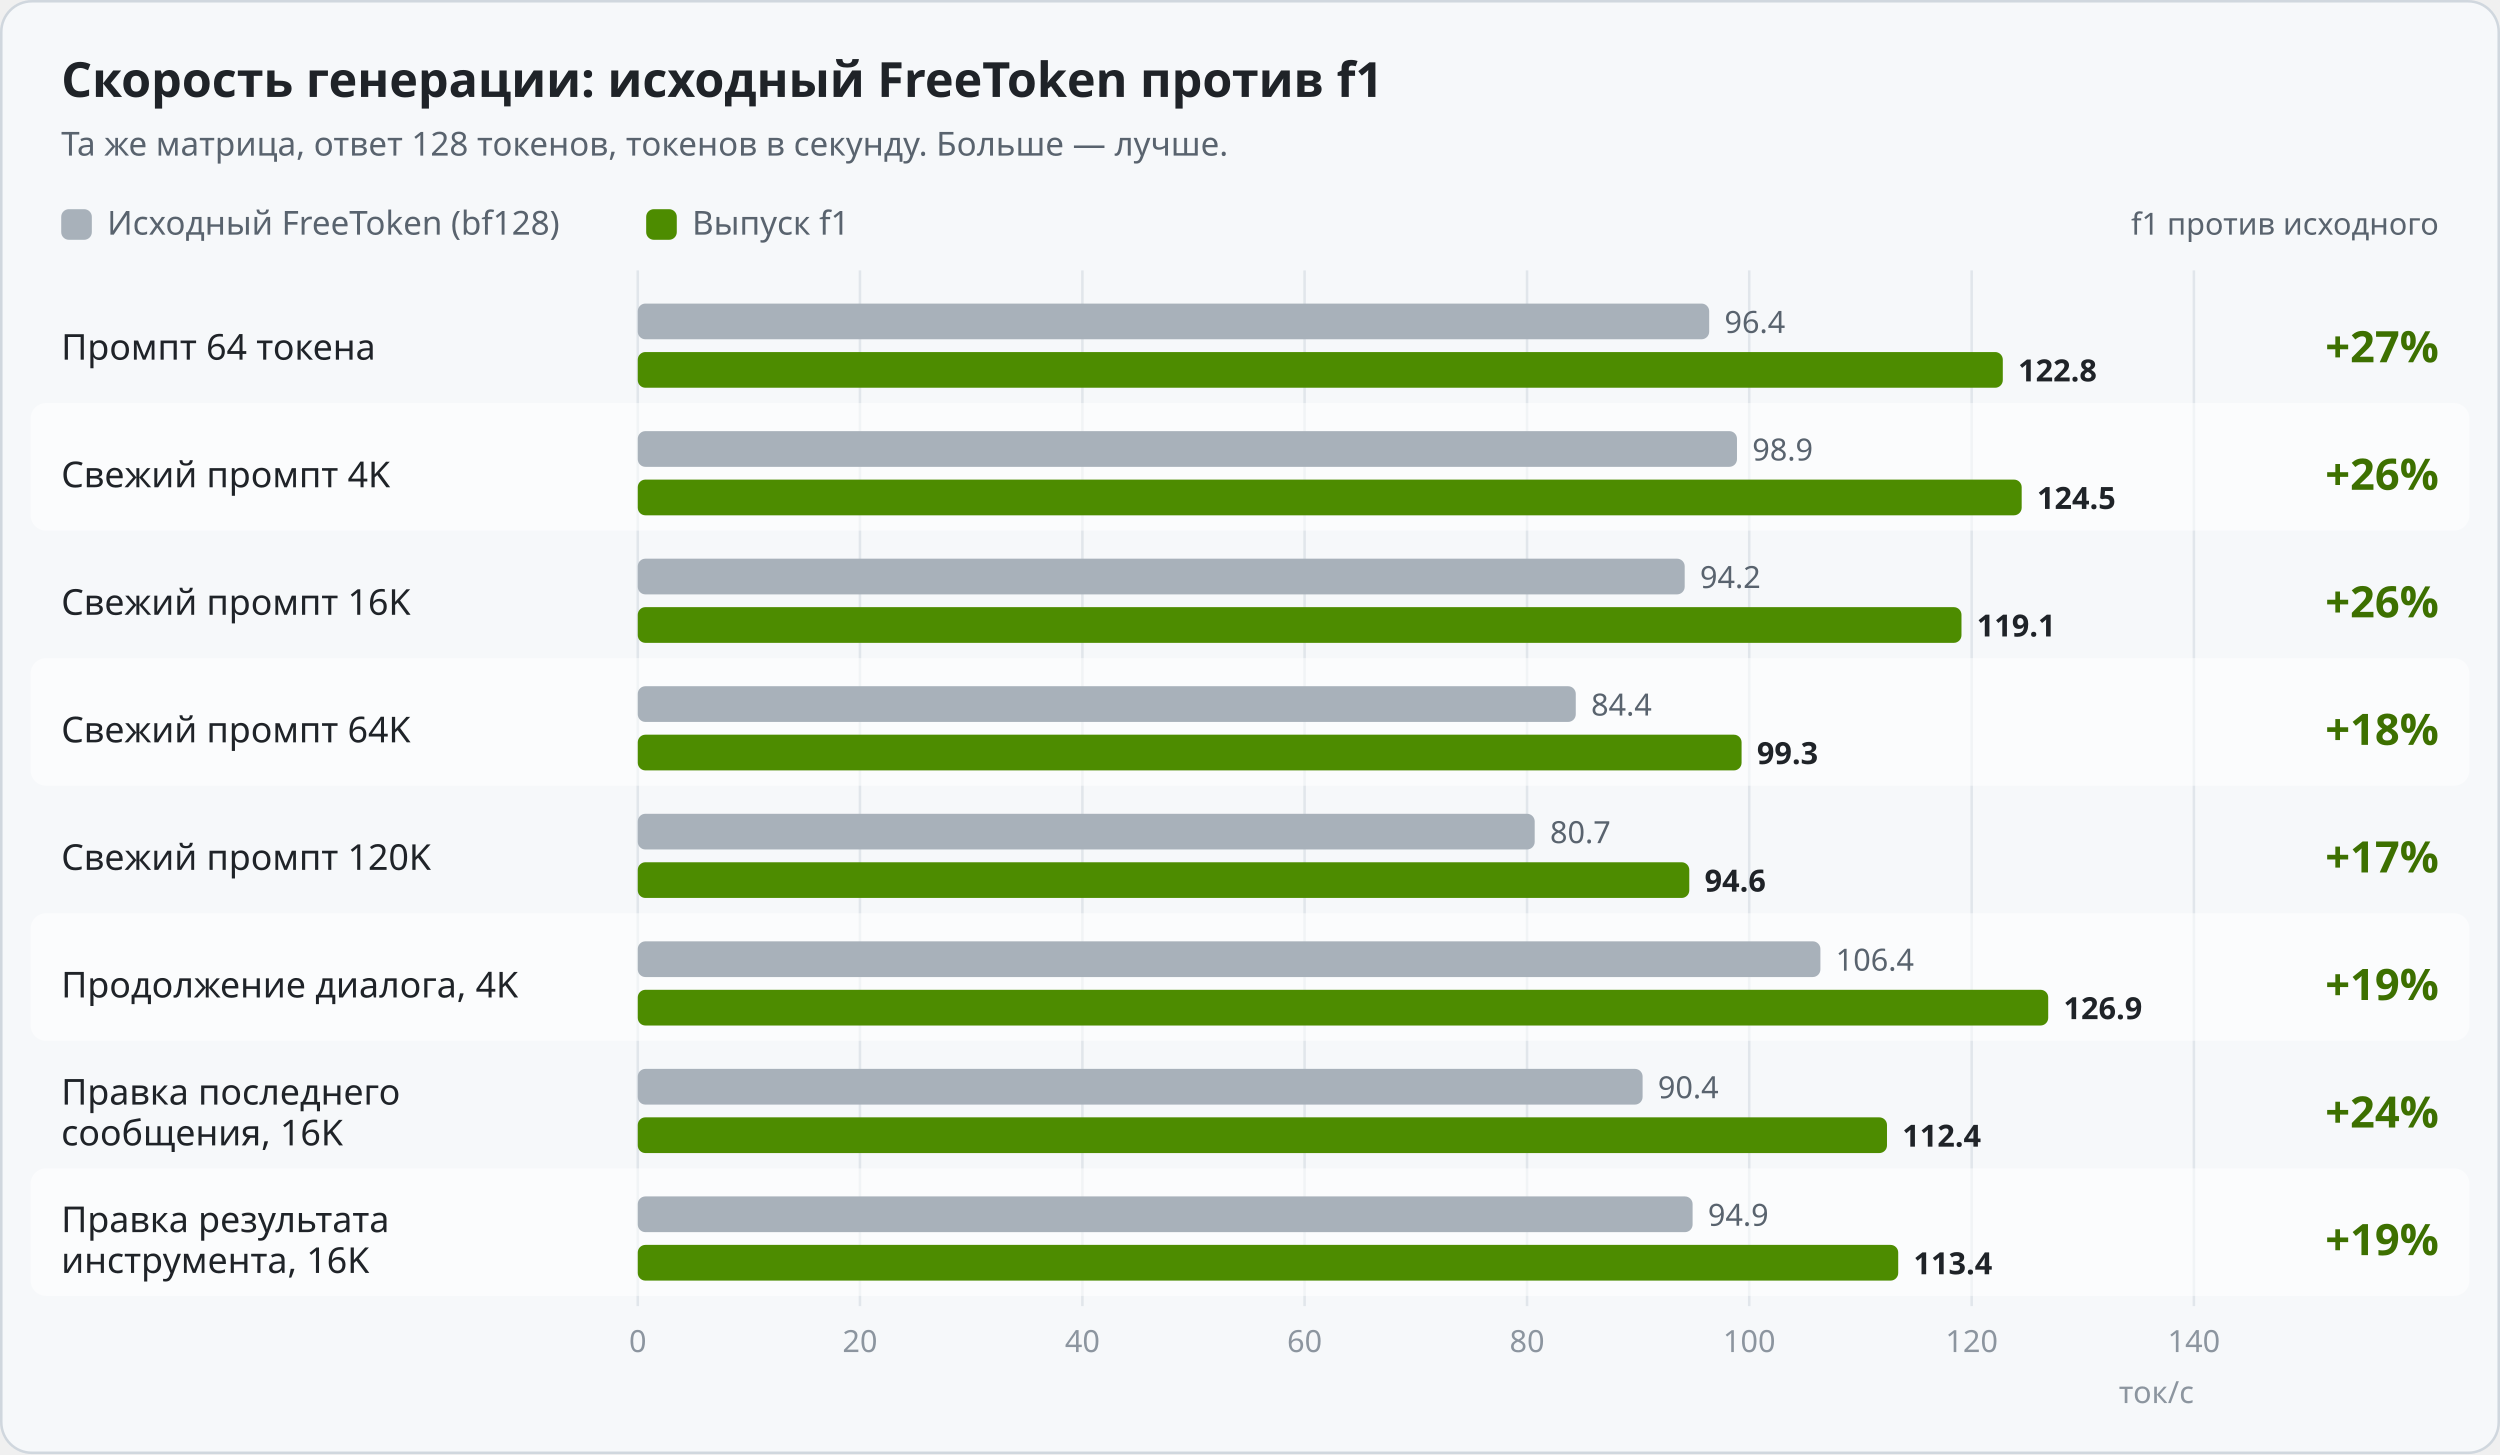
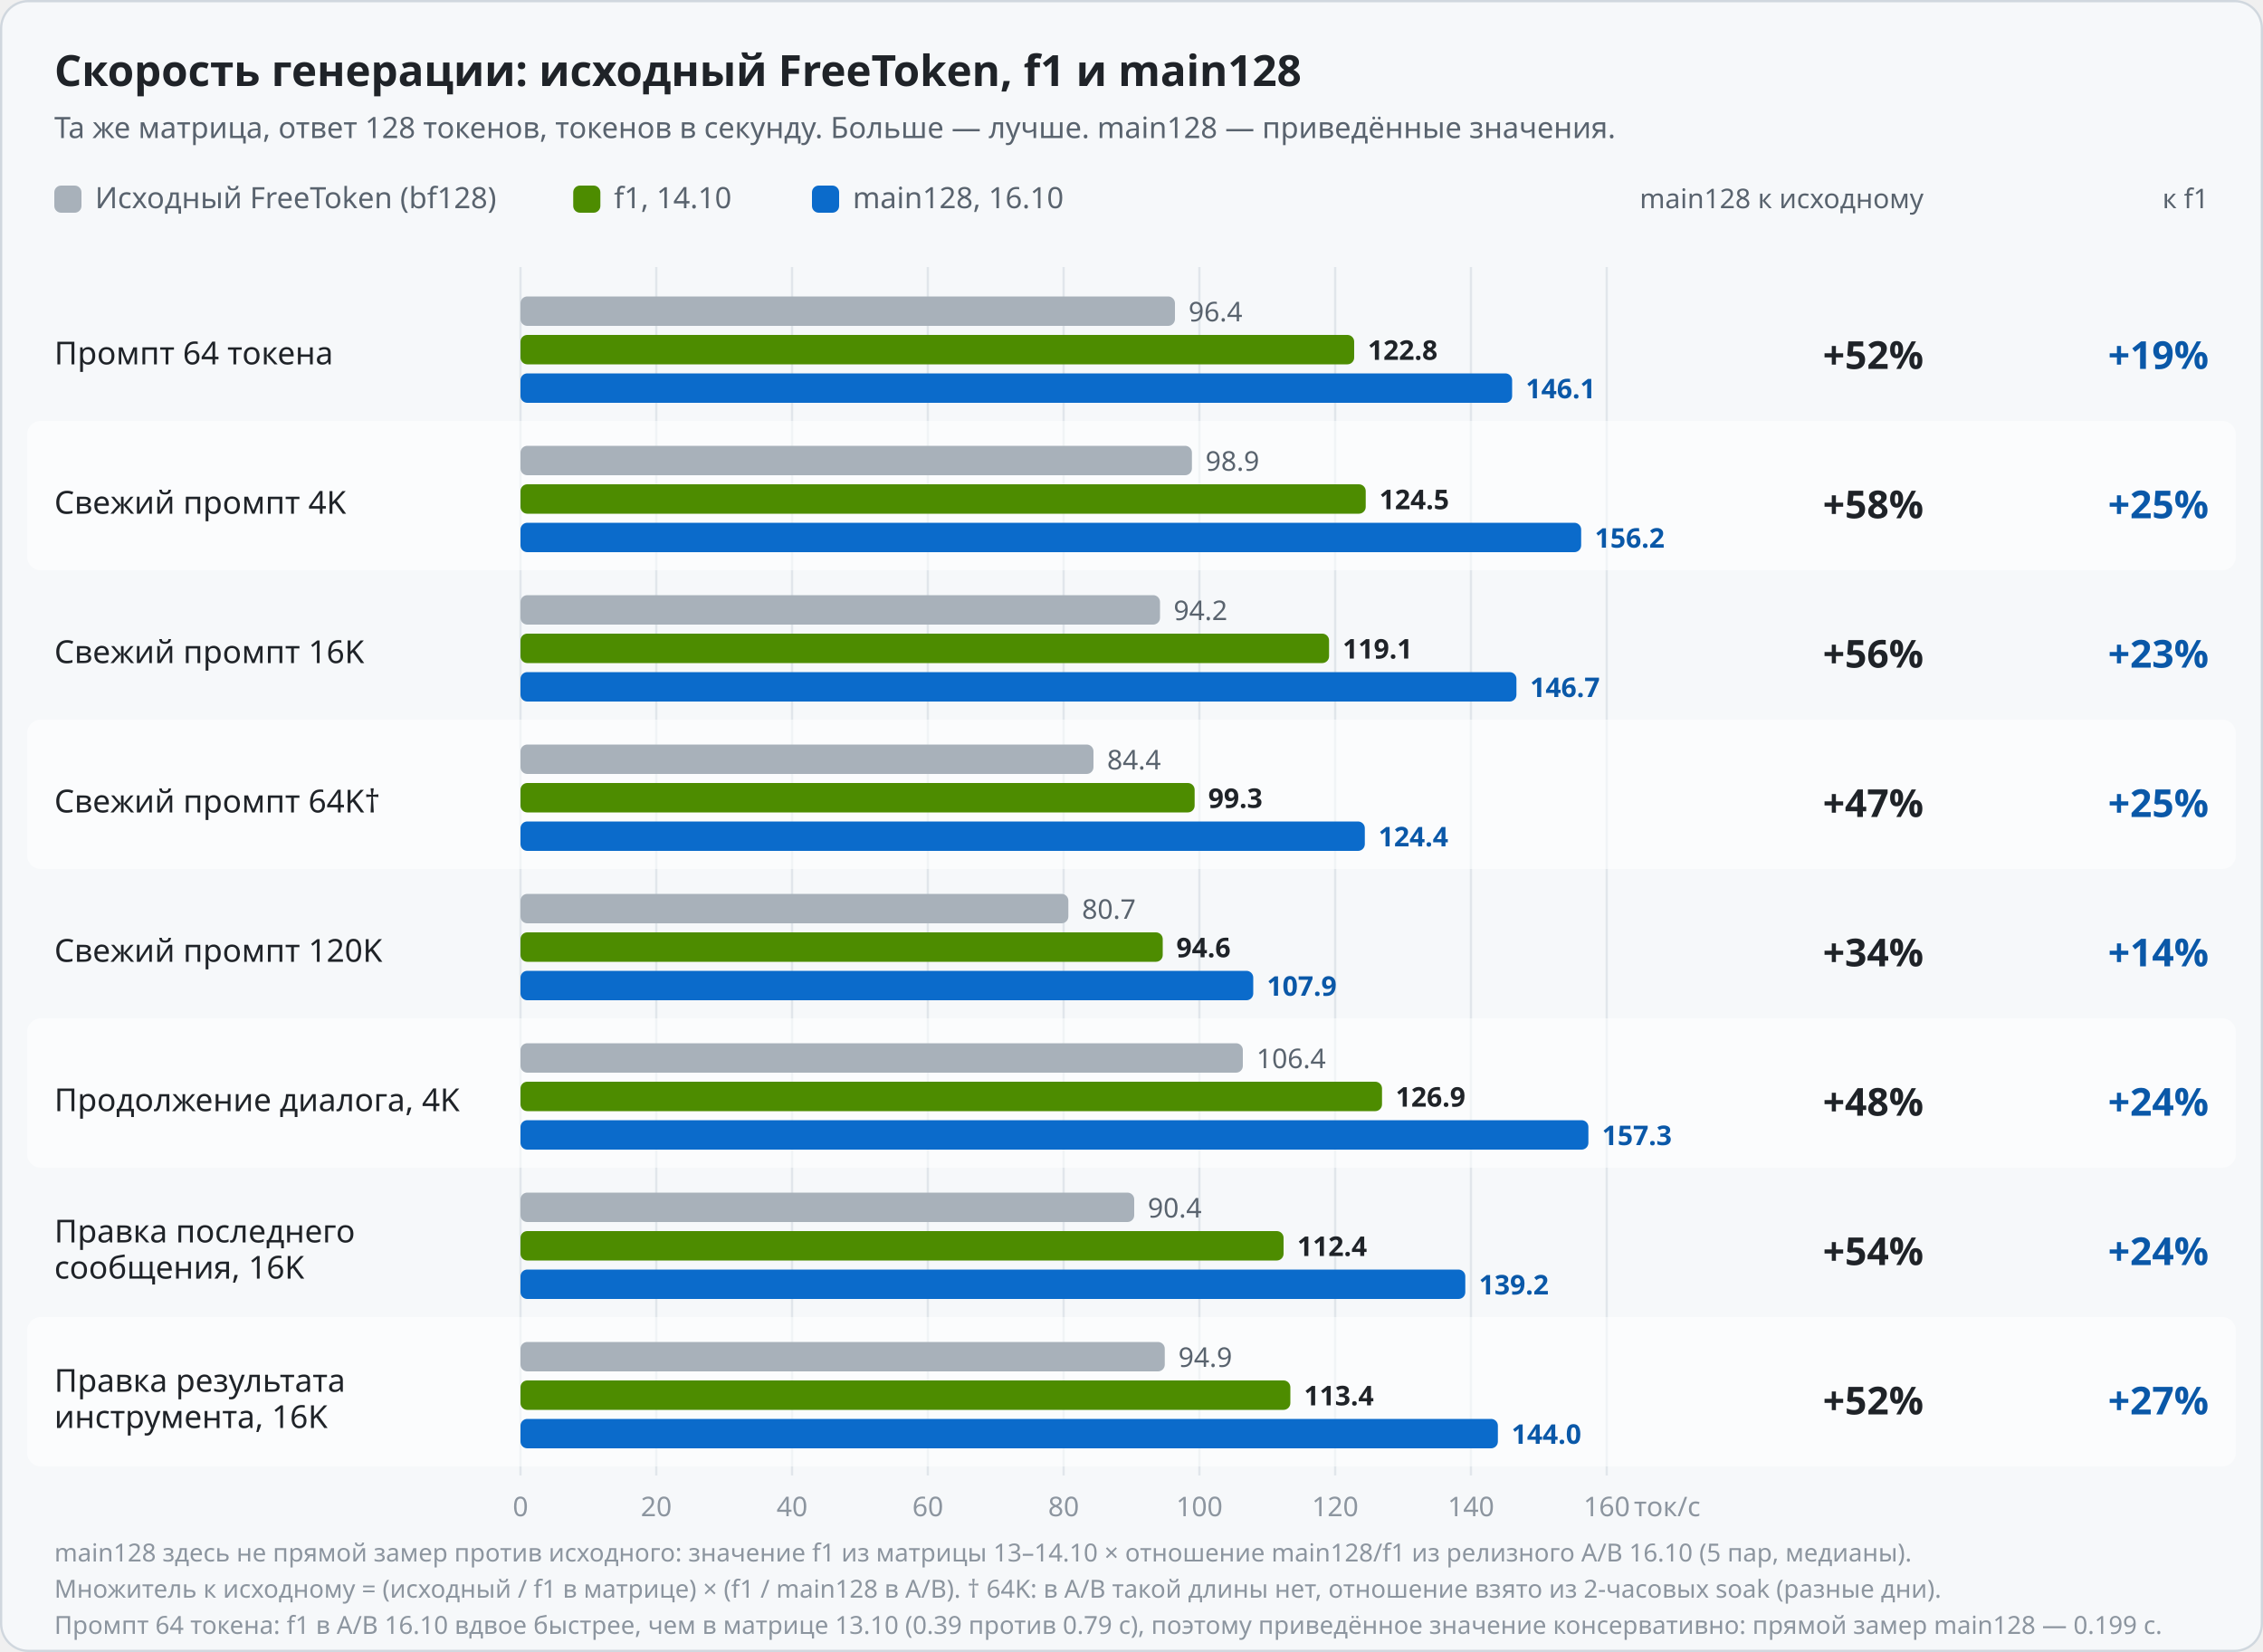
- <svg xmlns="http://www.w3.org/2000/svg" width="980" height="570" viewBox="0 0 980 570" font-family="-apple-system,BlinkMacSystemFont,'Segoe UI','Noto Sans',Helvetica,Arial,sans-serif" role="img" aria-label="Скорость генерации: исходный FreeToken против f1">
-   <rect x="0.5" y="0.5" width="979" height="569" rx="12" fill="#f6f8fa" stroke="#d0d7de" />
-   <text x="24.0" y="38.0" font-size="19" fill="#1f2328" text-anchor="start" font-weight="600">Скорость генерации: исходный FreeToken против f1</text>
-   <text x="24.0" y="61.0" font-size="13" fill="#59636e" text-anchor="start">Та же матрица, ответ 128 токенов, токенов в секунду. Больше — лучше.</text>
+ <svg xmlns="http://www.w3.org/2000/svg" width="1000" height="730" viewBox="0 0 1000 730" font-family="-apple-system,BlinkMacSystemFont,'Segoe UI','Noto Sans',Helvetica,Arial,sans-serif" role="img" aria-label="Скорость генерации: исходный FreeToken, f1 и main128">
+   <rect x="0.5" y="0.5" width="999" height="729" rx="12" fill="#f6f8fa" stroke="#d0d7de" />
+   <text x="24.0" y="38.0" font-size="19" fill="#1f2328" text-anchor="start" font-weight="600">Скорость генерации: исходный FreeToken, f1 и main128</text>
+   <text x="24.0" y="61.0" font-size="13" fill="#59636e" text-anchor="start">Та же матрица, ответ 128 токенов, токенов в секунду. Больше — лучше. main128 — приведённые значения.</text>
  <rect x="24.0" y="82.0" width="12.0" height="12.0" rx="3" fill="#a8b1ba" />
  <text x="42.0" y="92.0" font-size="13" fill="#59636e" text-anchor="start">Исходный FreeToken (bf128)</text>
  <rect x="253.3" y="82.0" width="12.0" height="12.0" rx="3" fill="#4d8c00" />
-   <text x="271.3" y="92.0" font-size="13" fill="#59636e" text-anchor="start">Выпуск f1</text>
-   <text x="956.0" y="92.0" font-size="12" fill="#59636e" text-anchor="end">f1 против исходного</text>
-   <line x1="250.0" y1="106.0" x2="250.0" y2="512.0" stroke="#e1e6eb" stroke-width="1" />
-   <text x="250.0" y="530.0" font-size="12" fill="#8c959f" text-anchor="middle">0</text>
-   <line x1="337.1" y1="106.0" x2="337.1" y2="512.0" stroke="#e1e6eb" stroke-width="1" />
-   <text x="337.1" y="530.0" font-size="12" fill="#8c959f" text-anchor="middle">20</text>
-   <line x1="424.3" y1="106.0" x2="424.3" y2="512.0" stroke="#e1e6eb" stroke-width="1" />
-   <text x="424.3" y="530.0" font-size="12" fill="#8c959f" text-anchor="middle">40</text>
-   <line x1="511.4" y1="106.0" x2="511.4" y2="512.0" stroke="#e1e6eb" stroke-width="1" />
-   <text x="511.4" y="530.0" font-size="12" fill="#8c959f" text-anchor="middle">60</text>
-   <line x1="598.6" y1="106.0" x2="598.6" y2="512.0" stroke="#e1e6eb" stroke-width="1" />
-   <text x="598.6" y="530.0" font-size="12" fill="#8c959f" text-anchor="middle">80</text>
-   <line x1="685.7" y1="106.0" x2="685.7" y2="512.0" stroke="#e1e6eb" stroke-width="1" />
-   <text x="685.7" y="530.0" font-size="12" fill="#8c959f" text-anchor="middle">100</text>
-   <line x1="772.9" y1="106.0" x2="772.9" y2="512.0" stroke="#e1e6eb" stroke-width="1" />
-   <text x="772.9" y="530.0" font-size="12" fill="#8c959f" text-anchor="middle">120</text>
-   <line x1="860.0" y1="106.0" x2="860.0" y2="512.0" stroke="#e1e6eb" stroke-width="1" />
-   <text x="860.0" y="530.0" font-size="12" fill="#8c959f" text-anchor="middle">140</text>
-   <text x="860.0" y="550.0" font-size="12" fill="#8c959f" text-anchor="end">ток/с</text>
-   <text x="24.0" y="141.0" font-size="14" fill="#1f2328" text-anchor="start">Промпт 64 токена</text>
-   <rect x="250.0" y="119.0" width="420.0" height="14.0" rx="3" fill="#a8b1ba" />
-   <text x="676.0" y="130.5" font-size="12" fill="#59636e" text-anchor="start">96.4</text>
-   <rect x="250.0" y="138.0" width="535.1" height="14.0" rx="3" fill="#4d8c00" />
-   <text x="791.1" y="149.5" font-size="12" fill="#1f2328" text-anchor="start" font-weight="600">122.8</text>
-   <text x="956.0" y="142.0" font-size="17" fill="#3d7000" text-anchor="end" font-weight="700">+27%</text>
-   <rect x="12.0" y="158.0" width="956.0" height="50.0" rx="6" fill="#ffffff" fill-opacity="0.55" />
-   <text x="24.0" y="191.0" font-size="14" fill="#1f2328" text-anchor="start">Свежий промпт 4K</text>
-   <rect x="250.0" y="169.0" width="430.9" height="14.0" rx="3" fill="#a8b1ba" />
-   <text x="686.9" y="180.5" font-size="12" fill="#59636e" text-anchor="start">98.9</text>
-   <rect x="250.0" y="188.0" width="542.5" height="14.0" rx="3" fill="#4d8c00" />
-   <text x="798.5" y="199.5" font-size="12" fill="#1f2328" text-anchor="start" font-weight="600">124.5</text>
-   <text x="956.0" y="192.0" font-size="17" fill="#3d7000" text-anchor="end" font-weight="700">+26%</text>
-   <text x="24.0" y="241.0" font-size="14" fill="#1f2328" text-anchor="start">Свежий промпт 16K</text>
-   <rect x="250.0" y="219.0" width="410.4" height="14.0" rx="3" fill="#a8b1ba" />
-   <text x="666.4" y="230.5" font-size="12" fill="#59636e" text-anchor="start">94.2</text>
-   <rect x="250.0" y="238.0" width="518.9" height="14.0" rx="3" fill="#4d8c00" />
-   <text x="774.9" y="249.5" font-size="12" fill="#1f2328" text-anchor="start" font-weight="600">119.1</text>
-   <text x="956.0" y="242.0" font-size="17" fill="#3d7000" text-anchor="end" font-weight="700">+26%</text>
-   <rect x="12.0" y="258.0" width="956.0" height="50.0" rx="6" fill="#ffffff" fill-opacity="0.55" />
-   <text x="24.0" y="291.0" font-size="14" fill="#1f2328" text-anchor="start">Свежий промпт 64K</text>
-   <rect x="250.0" y="269.0" width="367.7" height="14.0" rx="3" fill="#a8b1ba" />
-   <text x="623.7" y="280.5" font-size="12" fill="#59636e" text-anchor="start">84.4</text>
-   <rect x="250.0" y="288.0" width="432.7" height="14.0" rx="3" fill="#4d8c00" />
-   <text x="688.7" y="299.5" font-size="12" fill="#1f2328" text-anchor="start" font-weight="600">99.3</text>
-   <text x="956.0" y="292.0" font-size="17" fill="#3d7000" text-anchor="end" font-weight="700">+18%</text>
-   <text x="24.0" y="341.0" font-size="14" fill="#1f2328" text-anchor="start">Свежий промпт 120K</text>
-   <rect x="250.0" y="319.0" width="351.6" height="14.0" rx="3" fill="#a8b1ba" />
-   <text x="607.6" y="330.5" font-size="12" fill="#59636e" text-anchor="start">80.7</text>
-   <rect x="250.0" y="338.0" width="412.2" height="14.0" rx="3" fill="#4d8c00" />
-   <text x="668.2" y="349.5" font-size="12" fill="#1f2328" text-anchor="start" font-weight="600">94.6</text>
-   <text x="956.0" y="342.0" font-size="17" fill="#3d7000" text-anchor="end" font-weight="700">+17%</text>
-   <rect x="12.0" y="358.0" width="956.0" height="50.0" rx="6" fill="#ffffff" fill-opacity="0.55" />
-   <text x="24.0" y="391.0" font-size="14" fill="#1f2328" text-anchor="start">Продолжение диалога, 4K</text>
-   <rect x="250.0" y="369.0" width="463.6" height="14.0" rx="3" fill="#a8b1ba" />
-   <text x="719.6" y="380.5" font-size="12" fill="#59636e" text-anchor="start">106.4</text>
-   <rect x="250.0" y="388.0" width="552.9" height="14.0" rx="3" fill="#4d8c00" />
-   <text x="808.9" y="399.5" font-size="12" fill="#1f2328" text-anchor="start" font-weight="600">126.9</text>
-   <text x="956.0" y="392.0" font-size="17" fill="#3d7000" text-anchor="end" font-weight="700">+19%</text>
-   <text x="24.0" y="433.0" font-size="14" fill="#1f2328" text-anchor="start">Правка последнего</text>
-   <text x="24.0" y="449.0" font-size="14" fill="#1f2328" text-anchor="start">сообщения, 16K</text>
-   <rect x="250.0" y="419.0" width="393.9" height="14.0" rx="3" fill="#a8b1ba" />
-   <text x="649.9" y="430.5" font-size="12" fill="#59636e" text-anchor="start">90.4</text>
-   <rect x="250.0" y="438.0" width="489.7" height="14.0" rx="3" fill="#4d8c00" />
-   <text x="745.7" y="449.5" font-size="12" fill="#1f2328" text-anchor="start" font-weight="600">112.4</text>
-   <text x="956.0" y="442.0" font-size="17" fill="#3d7000" text-anchor="end" font-weight="700">+24%</text>
-   <rect x="12.0" y="458.0" width="956.0" height="50.0" rx="6" fill="#ffffff" fill-opacity="0.55" />
-   <text x="24.0" y="483.0" font-size="14" fill="#1f2328" text-anchor="start">Правка результата</text>
-   <text x="24.0" y="499.0" font-size="14" fill="#1f2328" text-anchor="start">инструмента, 16K</text>
-   <rect x="250.0" y="469.0" width="413.5" height="14.0" rx="3" fill="#a8b1ba" />
-   <text x="669.5" y="480.5" font-size="12" fill="#59636e" text-anchor="start">94.9</text>
-   <rect x="250.0" y="488.0" width="494.1" height="14.0" rx="3" fill="#4d8c00" />
-   <text x="750.1" y="499.5" font-size="12" fill="#1f2328" text-anchor="start" font-weight="600">113.4</text>
-   <text x="956.0" y="492.0" font-size="17" fill="#3d7000" text-anchor="end" font-weight="700">+19%</text>
+   <text x="271.3" y="92.0" font-size="13" fill="#59636e" text-anchor="start">f1, 14.10</text>
+   <rect x="358.8" y="82.0" width="12.0" height="12.0" rx="3" fill="#0b6bcb" />
+   <text x="376.8" y="92.0" font-size="13" fill="#59636e" text-anchor="start">main128, 16.10</text>
+   <text x="850.0" y="92.0" font-size="12" fill="#59636e" text-anchor="end">main128 к исходному</text>
+   <text x="976.0" y="92.0" font-size="12" fill="#59636e" text-anchor="end">к f1</text>
+   <line x1="230.0" y1="118.0" x2="230.0" y2="652.0" stroke="#e1e6eb" stroke-width="1" />
+   <text x="230.0" y="670.0" font-size="12" fill="#8c959f" text-anchor="middle">0</text>
+   <line x1="290.0" y1="118.0" x2="290.0" y2="652.0" stroke="#e1e6eb" stroke-width="1" />
+   <text x="290.0" y="670.0" font-size="12" fill="#8c959f" text-anchor="middle">20</text>
+   <line x1="350.0" y1="118.0" x2="350.0" y2="652.0" stroke="#e1e6eb" stroke-width="1" />
+   <text x="350.0" y="670.0" font-size="12" fill="#8c959f" text-anchor="middle">40</text>
+   <line x1="410.0" y1="118.0" x2="410.0" y2="652.0" stroke="#e1e6eb" stroke-width="1" />
+   <text x="410.0" y="670.0" font-size="12" fill="#8c959f" text-anchor="middle">60</text>
+   <line x1="470.0" y1="118.0" x2="470.0" y2="652.0" stroke="#e1e6eb" stroke-width="1" />
+   <text x="470.0" y="670.0" font-size="12" fill="#8c959f" text-anchor="middle">80</text>
+   <line x1="530.0" y1="118.0" x2="530.0" y2="652.0" stroke="#e1e6eb" stroke-width="1" />
+   <text x="530.0" y="670.0" font-size="12" fill="#8c959f" text-anchor="middle">100</text>
+   <line x1="590.0" y1="118.0" x2="590.0" y2="652.0" stroke="#e1e6eb" stroke-width="1" />
+   <text x="590.0" y="670.0" font-size="12" fill="#8c959f" text-anchor="middle">120</text>
+   <line x1="650.0" y1="118.0" x2="650.0" y2="652.0" stroke="#e1e6eb" stroke-width="1" />
+   <text x="650.0" y="670.0" font-size="12" fill="#8c959f" text-anchor="middle">140</text>
+   <line x1="710.0" y1="118.0" x2="710.0" y2="652.0" stroke="#e1e6eb" stroke-width="1" />
+   <text x="710.0" y="670.0" font-size="12" fill="#8c959f" text-anchor="middle">160</text>
+   <text x="722.0" y="670.0" font-size="12" fill="#8c959f" text-anchor="start">ток/с</text>
+   <text x="24.0" y="161.0" font-size="14" fill="#1f2328" text-anchor="start">Промпт 64 токена</text>
+   <rect x="230.0" y="131.0" width="289.2" height="13.0" rx="3" fill="#a8b1ba" />
+   <text x="525.2" y="142.0" font-size="12" fill="#59636e" text-anchor="start">96.4</text>
+   <rect x="230.0" y="148.0" width="368.4" height="13.0" rx="3" fill="#4d8c00" />
+   <text x="604.4" y="159.0" font-size="12" fill="#1f2328" text-anchor="start" font-weight="600">122.8</text>
+   <rect x="230.0" y="165.0" width="438.2" height="13.0" rx="3" fill="#0b6bcb" />
+   <text x="674.2" y="176.0" font-size="12" fill="#0a58a8" text-anchor="start" font-weight="600">146.1</text>
+   <text x="850.0" y="163.0" font-size="17" fill="#1f2328" text-anchor="end" font-weight="700">+52%</text>
+   <text x="976.0" y="163.0" font-size="17" fill="#0a58a8" text-anchor="end" font-weight="700">+19%</text>
+   <rect x="12.0" y="186.0" width="976.0" height="66.0" rx="6" fill="#ffffff" fill-opacity="0.55" />
+   <text x="24.0" y="227.0" font-size="14" fill="#1f2328" text-anchor="start">Свежий промпт 4K</text>
+   <rect x="230.0" y="197.0" width="296.7" height="13.0" rx="3" fill="#a8b1ba" />
+   <text x="532.7" y="208.0" font-size="12" fill="#59636e" text-anchor="start">98.9</text>
+   <rect x="230.0" y="214.0" width="373.5" height="13.0" rx="3" fill="#4d8c00" />
+   <text x="609.5" y="225.0" font-size="12" fill="#1f2328" text-anchor="start" font-weight="600">124.5</text>
+   <rect x="230.0" y="231.0" width="468.7" height="13.0" rx="3" fill="#0b6bcb" />
+   <text x="704.7" y="242.0" font-size="12" fill="#0a58a8" text-anchor="start" font-weight="600">156.2</text>
+   <text x="850.0" y="229.0" font-size="17" fill="#1f2328" text-anchor="end" font-weight="700">+58%</text>
+   <text x="976.0" y="229.0" font-size="17" fill="#0a58a8" text-anchor="end" font-weight="700">+25%</text>
+   <text x="24.0" y="293.0" font-size="14" fill="#1f2328" text-anchor="start">Свежий промпт 16K</text>
+   <rect x="230.0" y="263.0" width="282.6" height="13.0" rx="3" fill="#a8b1ba" />
+   <text x="518.6" y="274.0" font-size="12" fill="#59636e" text-anchor="start">94.2</text>
+   <rect x="230.0" y="280.0" width="357.3" height="13.0" rx="3" fill="#4d8c00" />
+   <text x="593.3" y="291.0" font-size="12" fill="#1f2328" text-anchor="start" font-weight="600">119.1</text>
+   <rect x="230.0" y="297.0" width="440.1" height="13.0" rx="3" fill="#0b6bcb" />
+   <text x="676.1" y="308.0" font-size="12" fill="#0a58a8" text-anchor="start" font-weight="600">146.7</text>
+   <text x="850.0" y="295.0" font-size="17" fill="#1f2328" text-anchor="end" font-weight="700">+56%</text>
+   <text x="976.0" y="295.0" font-size="17" fill="#0a58a8" text-anchor="end" font-weight="700">+23%</text>
+   <rect x="12.0" y="318.0" width="976.0" height="66.0" rx="6" fill="#ffffff" fill-opacity="0.55" />
+   <text x="24.0" y="359.0" font-size="14" fill="#1f2328" text-anchor="start">Свежий промпт 64K†</text>
+   <rect x="230.0" y="329.0" width="253.2" height="13.0" rx="3" fill="#a8b1ba" />
+   <text x="489.2" y="340.0" font-size="12" fill="#59636e" text-anchor="start">84.4</text>
+   <rect x="230.0" y="346.0" width="297.9" height="13.0" rx="3" fill="#4d8c00" />
+   <text x="533.9" y="357.0" font-size="12" fill="#1f2328" text-anchor="start" font-weight="600">99.3</text>
+   <rect x="230.0" y="363.0" width="373.1" height="13.0" rx="3" fill="#0b6bcb" />
+   <text x="609.1" y="374.0" font-size="12" fill="#0a58a8" text-anchor="start" font-weight="600">124.4</text>
+   <text x="850.0" y="361.0" font-size="17" fill="#1f2328" text-anchor="end" font-weight="700">+47%</text>
+   <text x="976.0" y="361.0" font-size="17" fill="#0a58a8" text-anchor="end" font-weight="700">+25%</text>
+   <text x="24.0" y="425.0" font-size="14" fill="#1f2328" text-anchor="start">Свежий промпт 120K</text>
+   <rect x="230.0" y="395.0" width="242.1" height="13.0" rx="3" fill="#a8b1ba" />
+   <text x="478.1" y="406.0" font-size="12" fill="#59636e" text-anchor="start">80.7</text>
+   <rect x="230.0" y="412.0" width="283.8" height="13.0" rx="3" fill="#4d8c00" />
+   <text x="519.8" y="423.0" font-size="12" fill="#1f2328" text-anchor="start" font-weight="600">94.6</text>
+   <rect x="230.0" y="429.0" width="323.8" height="13.0" rx="3" fill="#0b6bcb" />
+   <text x="559.8" y="440.0" font-size="12" fill="#0a58a8" text-anchor="start" font-weight="600">107.9</text>
+   <text x="850.0" y="427.0" font-size="17" fill="#1f2328" text-anchor="end" font-weight="700">+34%</text>
+   <text x="976.0" y="427.0" font-size="17" fill="#0a58a8" text-anchor="end" font-weight="700">+14%</text>
+   <rect x="12.0" y="450.0" width="976.0" height="66.0" rx="6" fill="#ffffff" fill-opacity="0.55" />
+   <text x="24.0" y="491.0" font-size="14" fill="#1f2328" text-anchor="start">Продолжение диалога, 4K</text>
+   <rect x="230.0" y="461.0" width="319.2" height="13.0" rx="3" fill="#a8b1ba" />
+   <text x="555.2" y="472.0" font-size="12" fill="#59636e" text-anchor="start">106.4</text>
+   <rect x="230.0" y="478.0" width="380.7" height="13.0" rx="3" fill="#4d8c00" />
+   <text x="616.7" y="489.0" font-size="12" fill="#1f2328" text-anchor="start" font-weight="600">126.9</text>
+   <rect x="230.0" y="495.0" width="471.9" height="13.0" rx="3" fill="#0b6bcb" />
+   <text x="707.9" y="506.0" font-size="12" fill="#0a58a8" text-anchor="start" font-weight="600">157.3</text>
+   <text x="850.0" y="493.0" font-size="17" fill="#1f2328" text-anchor="end" font-weight="700">+48%</text>
+   <text x="976.0" y="493.0" font-size="17" fill="#0a58a8" text-anchor="end" font-weight="700">+24%</text>
+   <text x="24.0" y="549.0" font-size="14" fill="#1f2328" text-anchor="start">Правка последнего</text>
+   <text x="24.0" y="565.0" font-size="14" fill="#1f2328" text-anchor="start">сообщения, 16K</text>
+   <rect x="230.0" y="527.0" width="271.2" height="13.0" rx="3" fill="#a8b1ba" />
+   <text x="507.2" y="538.0" font-size="12" fill="#59636e" text-anchor="start">90.4</text>
+   <rect x="230.0" y="544.0" width="337.2" height="13.0" rx="3" fill="#4d8c00" />
+   <text x="573.2" y="555.0" font-size="12" fill="#1f2328" text-anchor="start" font-weight="600">112.4</text>
+   <rect x="230.0" y="561.0" width="417.5" height="13.0" rx="3" fill="#0b6bcb" />
+   <text x="653.5" y="572.0" font-size="12" fill="#0a58a8" text-anchor="start" font-weight="600">139.2</text>
+   <text x="850.0" y="559.0" font-size="17" fill="#1f2328" text-anchor="end" font-weight="700">+54%</text>
+   <text x="976.0" y="559.0" font-size="17" fill="#0a58a8" text-anchor="end" font-weight="700">+24%</text>
+   <rect x="12.0" y="582.0" width="976.0" height="66.0" rx="6" fill="#ffffff" fill-opacity="0.55" />
+   <text x="24.0" y="615.0" font-size="14" fill="#1f2328" text-anchor="start">Правка результата</text>
+   <text x="24.0" y="631.0" font-size="14" fill="#1f2328" text-anchor="start">инструмента, 16K</text>
+   <rect x="230.0" y="593.0" width="284.7" height="13.0" rx="3" fill="#a8b1ba" />
+   <text x="520.7" y="604.0" font-size="12" fill="#59636e" text-anchor="start">94.9</text>
+   <rect x="230.0" y="610.0" width="340.2" height="13.0" rx="3" fill="#4d8c00" />
+   <text x="576.2" y="621.0" font-size="12" fill="#1f2328" text-anchor="start" font-weight="600">113.4</text>
+   <rect x="230.0" y="627.0" width="431.9" height="13.0" rx="3" fill="#0b6bcb" />
+   <text x="667.9" y="638.0" font-size="12" fill="#0a58a8" text-anchor="start" font-weight="600">144.0</text>
+   <text x="850.0" y="625.0" font-size="17" fill="#1f2328" text-anchor="end" font-weight="700">+52%</text>
+   <text x="976.0" y="625.0" font-size="17" fill="#0a58a8" text-anchor="end" font-weight="700">+27%</text>
+   <text x="24.0" y="690.0" font-size="11" fill="#8c959f" text-anchor="start">main128 здесь не прямой замер против исходного: значение f1 из матрицы 13–14.10 × отношение main128/f1 из релизного A/B 16.10 (5 пар, медианы).</text>
+   <text x="24.0" y="706.0" font-size="11" fill="#8c959f" text-anchor="start">Множитель к исходному = (исходный / f1 в матрице) × (f1 / main128 в A/B). † 64K: в A/B такой длины нет, отношение взято из 2-часовых soak (разные дни).</text>
+   <text x="24.0" y="722.0" font-size="11" fill="#8c959f" text-anchor="start">Промпт 64 токена: f1 в A/B 16.10 вдвое быстрее, чем в матрице 13.10 (0.39 против 0.79 с), поэтому приведённое значение консервативно: прямой замер main128 — 0.199 с.</text>
</svg>
